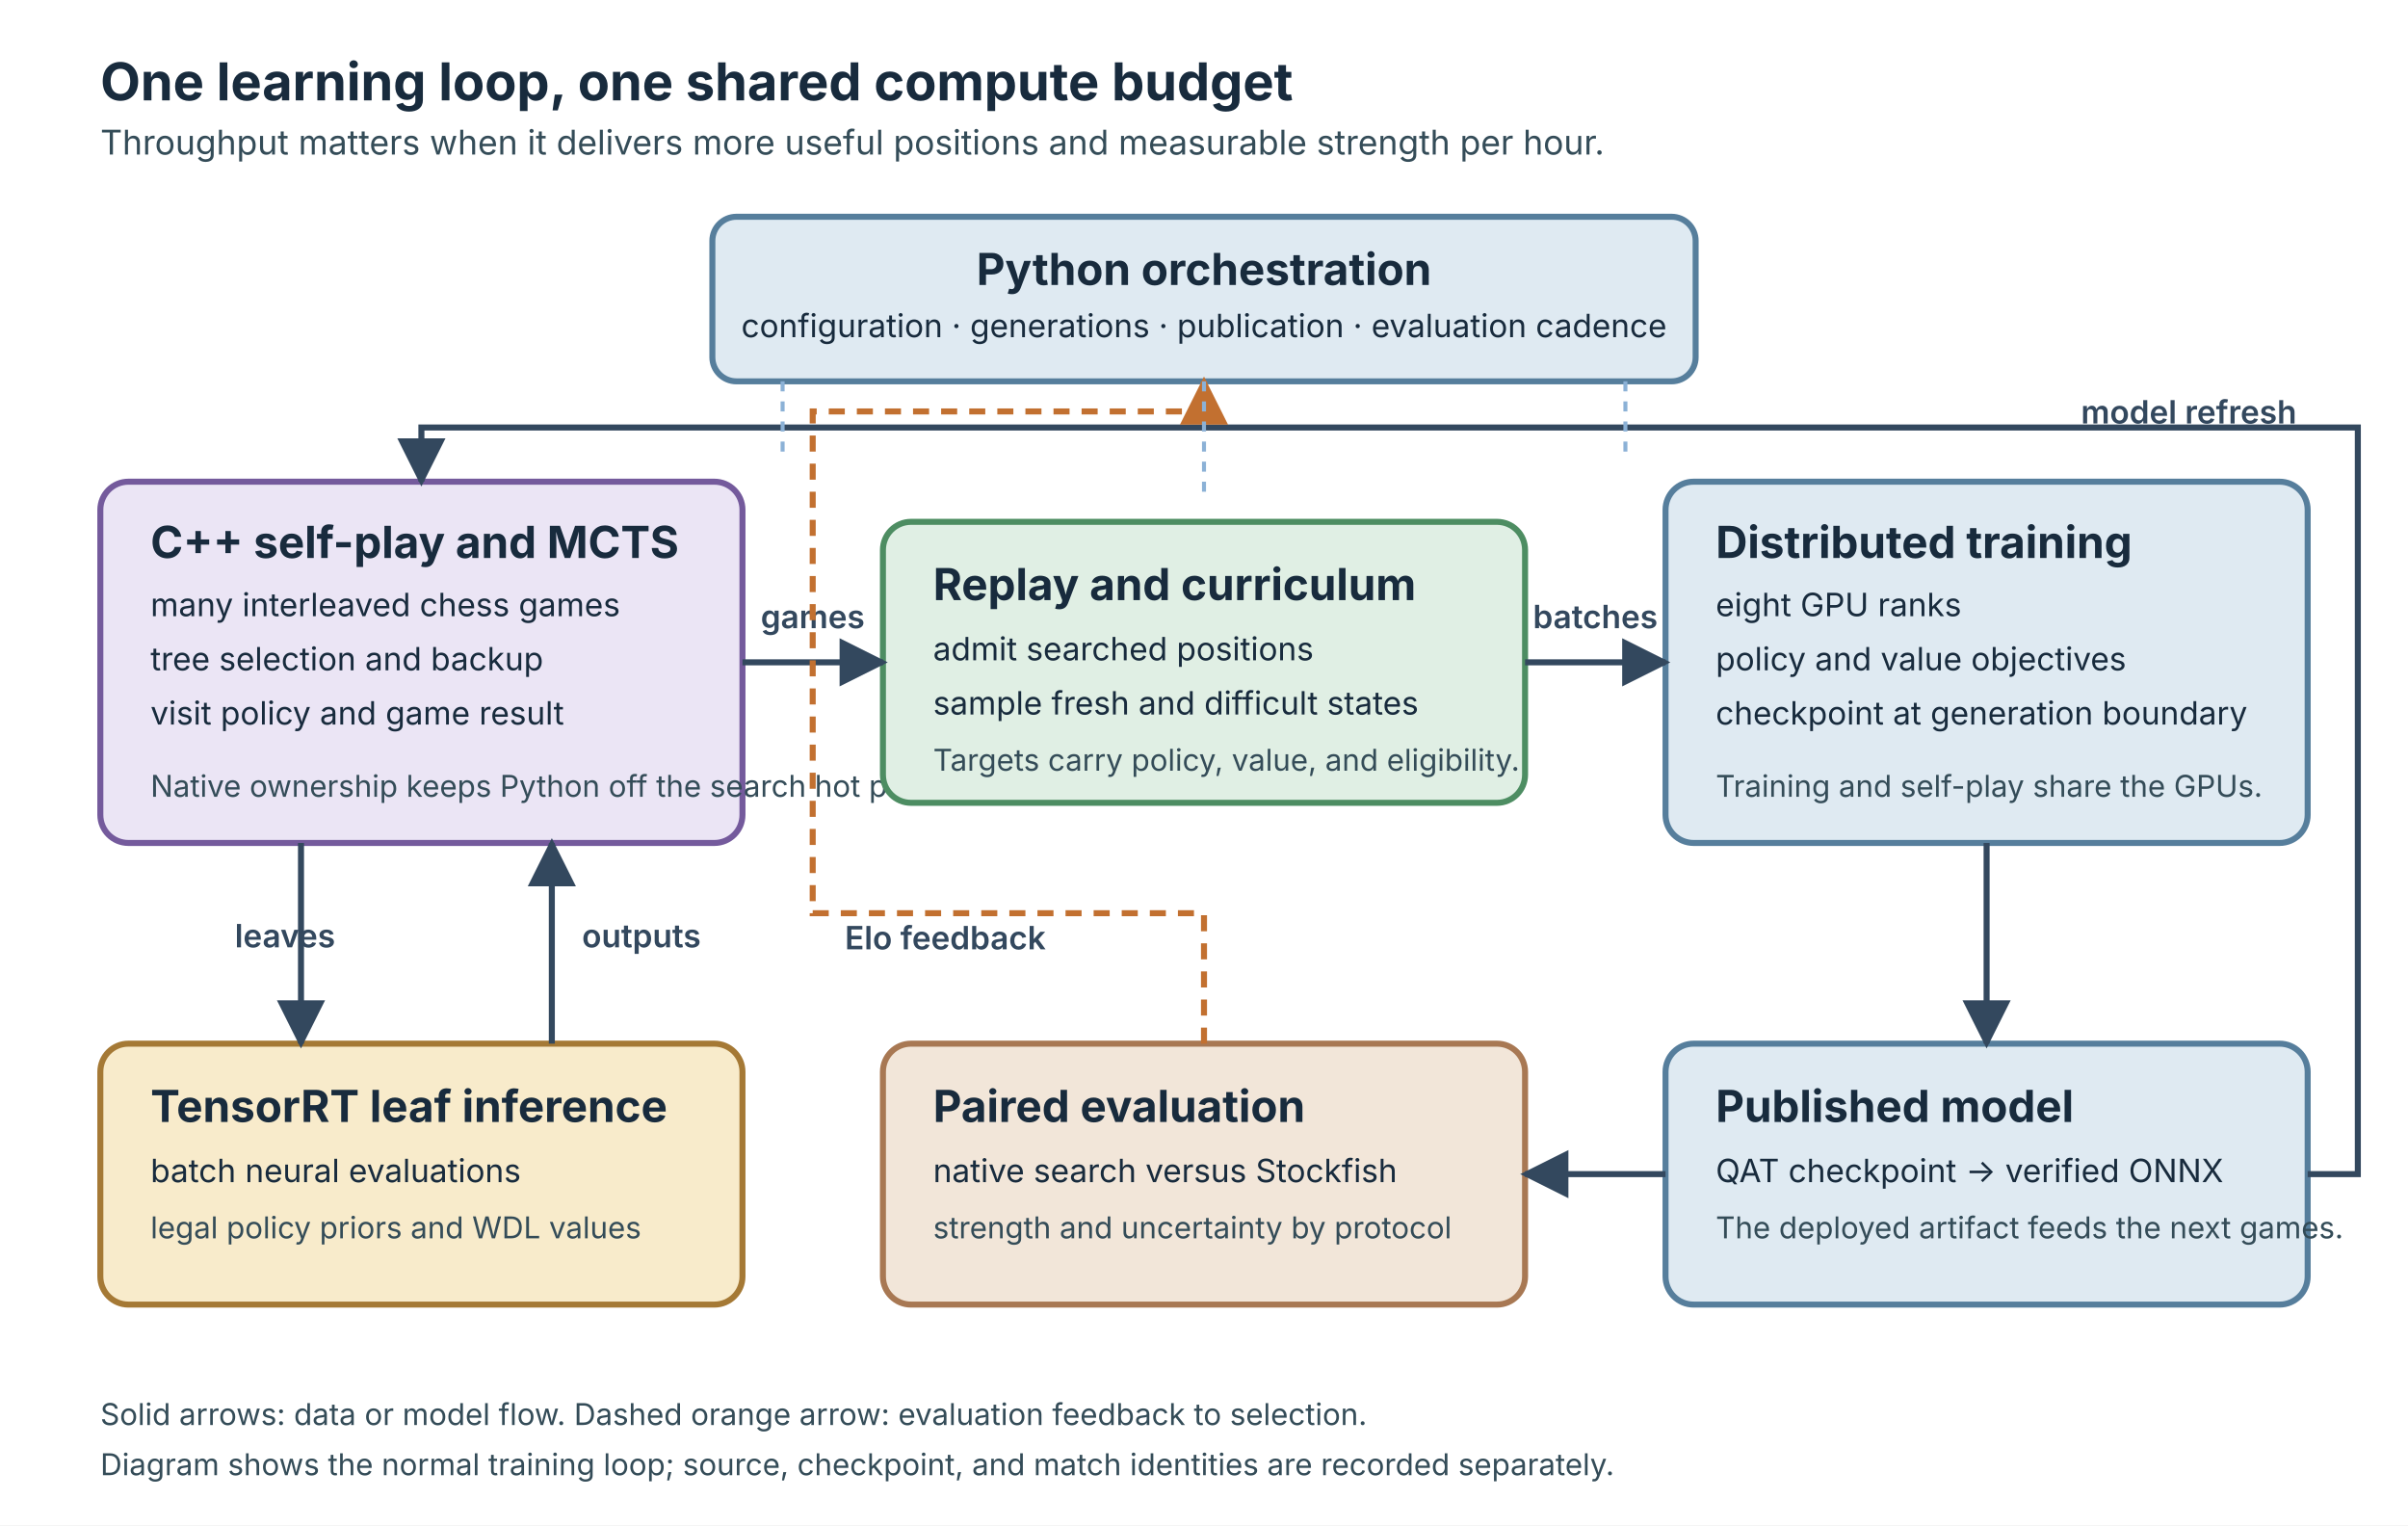
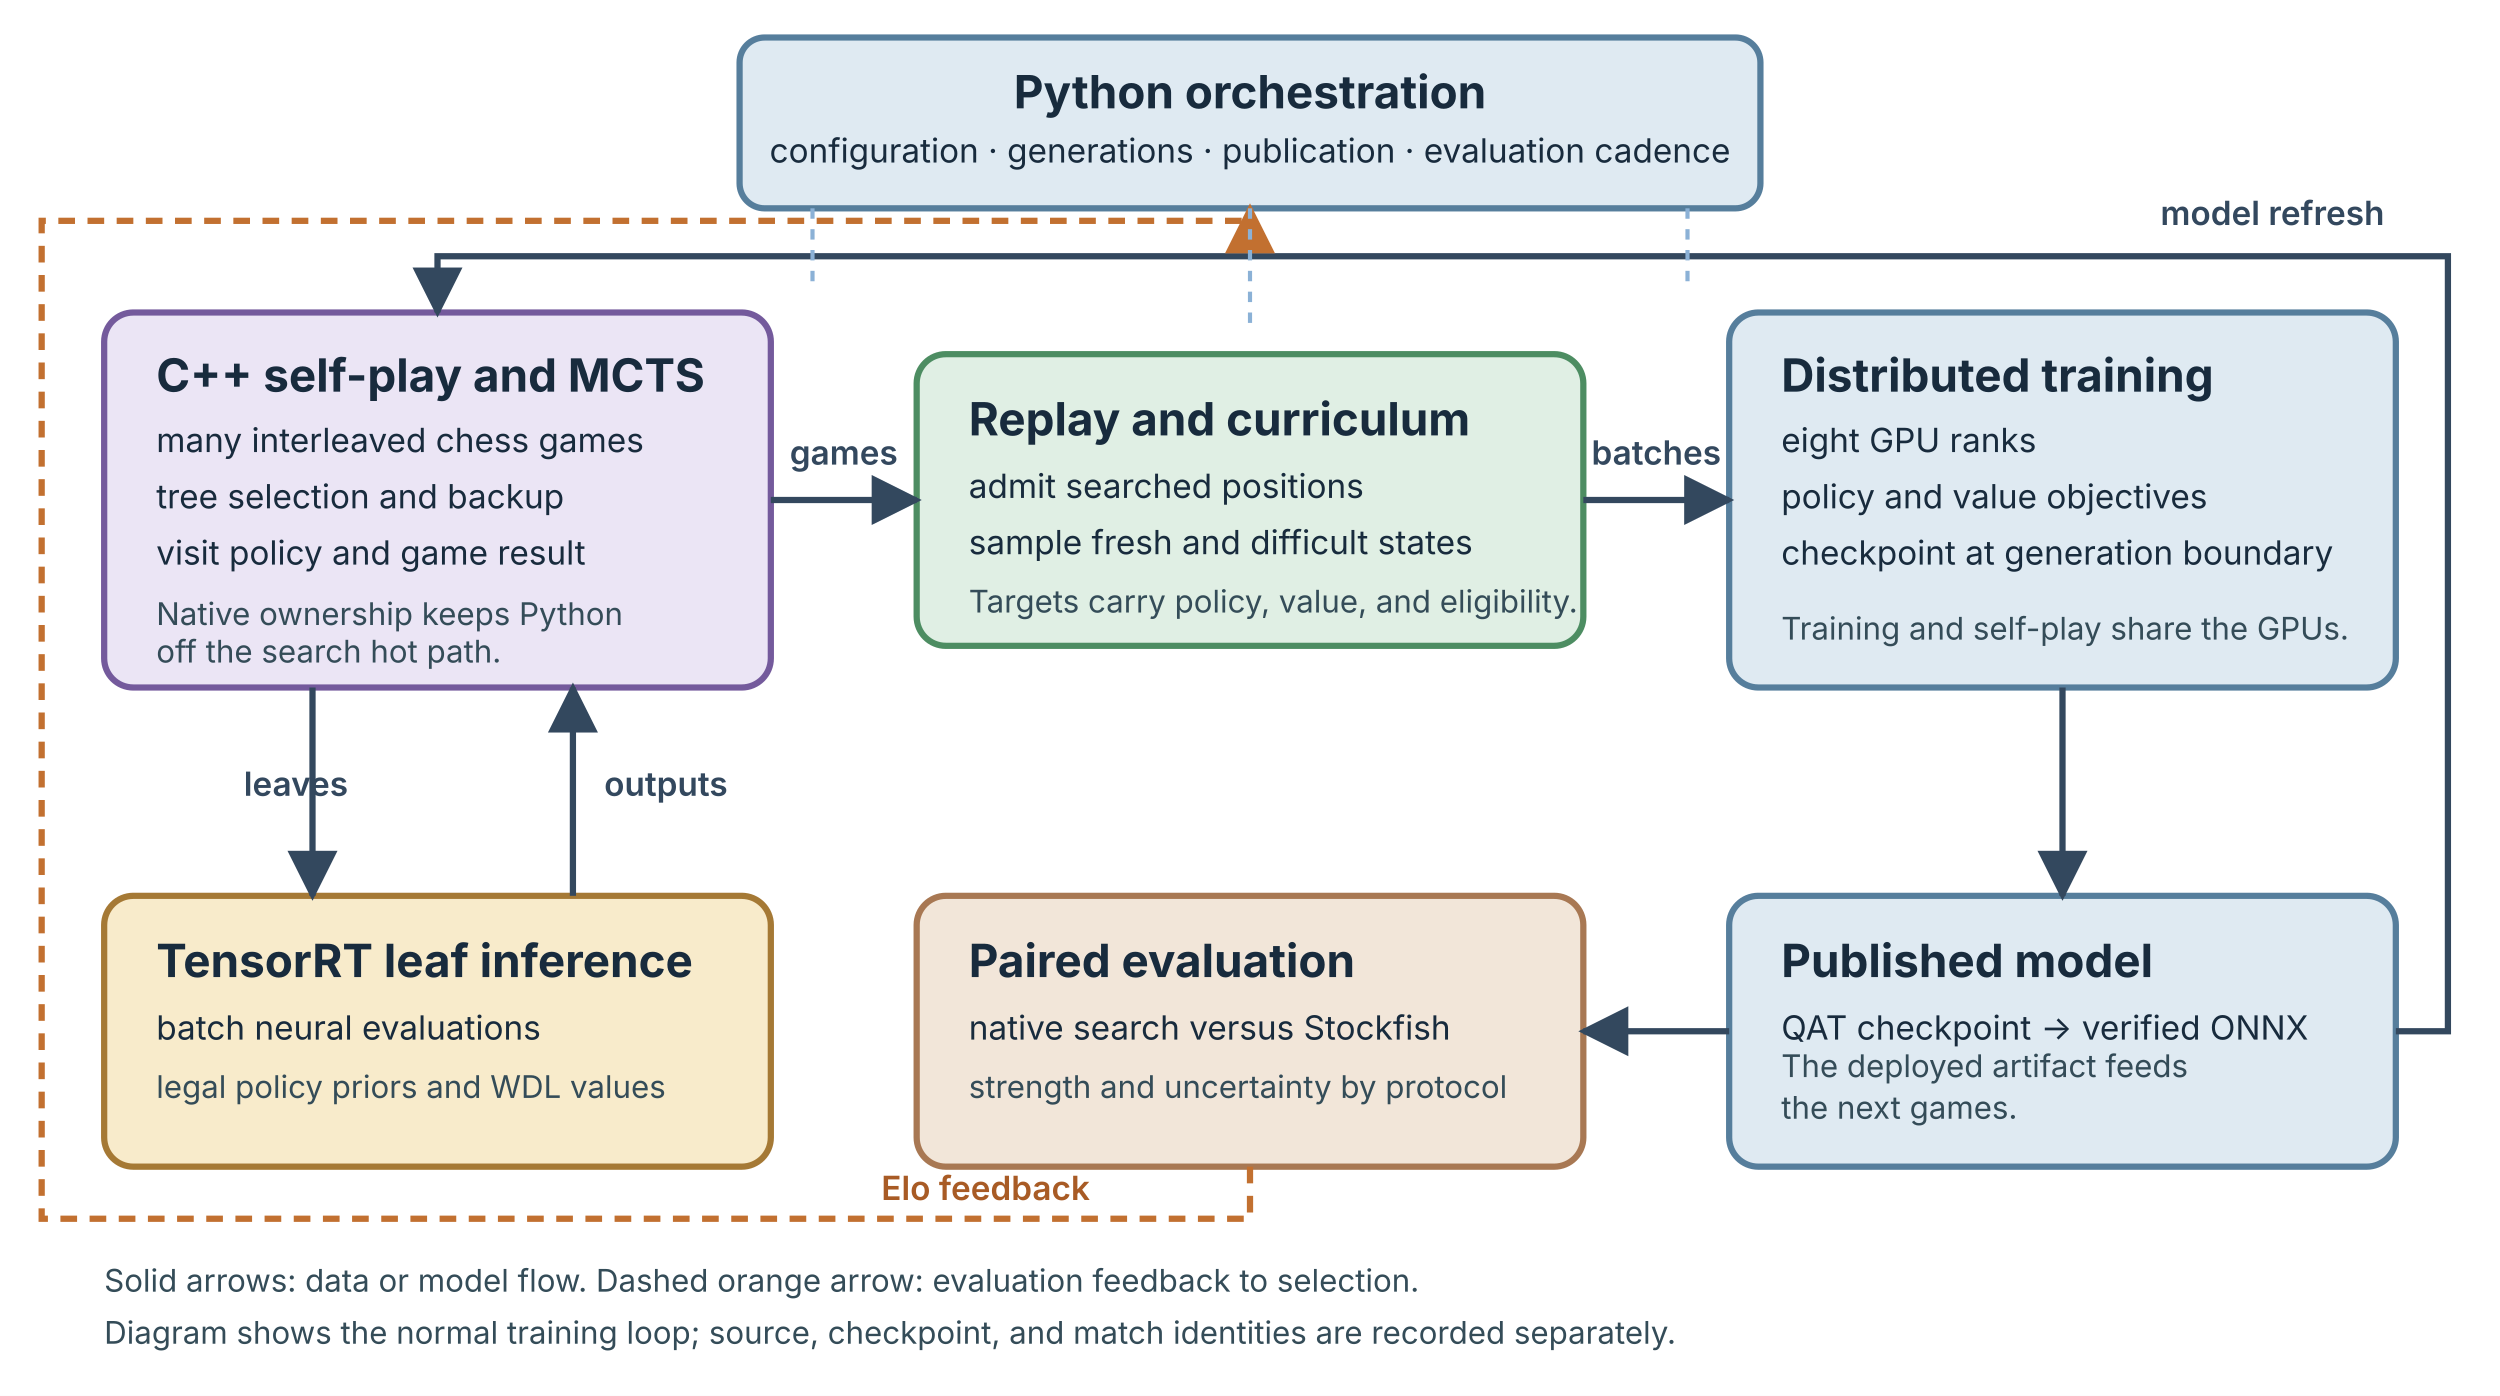
- <svg xmlns="http://www.w3.org/2000/svg" viewBox="0 0 1200 760" role="img" aria-labelledby="title description">
+ <svg xmlns="http://www.w3.org/2000/svg" viewBox="0 90 1200 670" role="img" aria-labelledby="title description">
  <defs>
    <marker id="arrow" viewBox="0 0 10 10" refX="9" refY="5" markerWidth="8" markerHeight="8" orient="auto-start-reverse">
      <path d="M 0 0 L 10 5 L 0 10 z" fill="#33485e" />
    </marker>
    <marker id="feedback-arrow" viewBox="0 0 10 10" refX="9" refY="5" markerWidth="8" markerHeight="8" orient="auto-start-reverse">
      <path d="M 0 0 L 10 5 L 0 10 z" fill="#c27030" />
    </marker>
    <style>
      text { font-family: "Segoe UI", Inter, Arial, sans-serif; fill: #182b3d; }
-       .heading { font-size: 26px; font-weight: 700; }
-       .subtitle { font-size: 17px; fill: #344c58; }
      .card-title { font-size: 22px; font-weight: 700; }
      .body { font-size: 16px; }
      .small { font-size: 15px; fill: #344c58; }
      .label { font-size: 16px; font-weight: 600; fill: #33485e; }
+       .feedback-label { font-size: 16px; font-weight: 600; fill: #a85b25; }
      .path { fill: none; stroke: #33485e; stroke-width: 3; marker-end: url(#arrow); }
      .feedback { fill: none; stroke: #c27030; stroke-width: 3; stroke-dasharray: 8 6; marker-end: url(#feedback-arrow); }
    </style>
  </defs>
  <rect x="0" y="0" width="1200" height="760" fill="#ffffff" />
-   <text x="50" y="50" class="heading">One learning loop, one shared compute budget</text>
-   <text x="50" y="77" class="subtitle">Throughput matters when it delivers more useful positions and measurable strength per hour.</text>
  <rect x="355" y="108" width="490" height="82" rx="12" fill="#dfeaf2" stroke="#567e9c" stroke-width="3" />
  <text x="600" y="142" text-anchor="middle" class="card-title">Python orchestration</text>
  <text x="600" y="168" text-anchor="middle" class="body">configuration · generations · publication · evaluation cadence</text>
  <rect x="50" y="240" width="320" height="180" rx="14" fill="#ebe5f5" stroke="#745a9c" stroke-width="3" />
  <text x="75" y="278" class="card-title">C++ self-play and MCTS</text>
  <text x="75" y="307" class="body">many interleaved chess games</text>
  <text x="75" y="334" class="body">tree selection and backup</text>
  <text x="75" y="361" class="body">visit policy and game result</text>
-   <text x="75" y="397" class="small">Native ownership keeps Python off the search hot path.</text>
+   <text x="75" y="390" class="small">Native ownership keeps Python</text>
+   <text x="75" y="408" class="small">off the search hot path.</text>
  <rect x="440" y="260" width="320" height="140" rx="14" fill="#e0efe4" stroke="#4d8d62" stroke-width="3" />
  <text x="465" y="299" class="card-title">Replay and curriculum</text>
  <text x="465" y="329" class="body">admit searched positions</text>
  <text x="465" y="356" class="body">sample fresh and difficult states</text>
  <text x="465" y="384" class="small">Targets carry policy, value, and eligibility.</text>
  <rect x="830" y="240" width="320" height="180" rx="14" fill="#dfeaf2" stroke="#567e9c" stroke-width="3" />
  <text x="855" y="278" class="card-title">Distributed training</text>
  <text x="855" y="307" class="body">eight GPU ranks</text>
  <text x="855" y="334" class="body">policy and value objectives</text>
  <text x="855" y="361" class="body">checkpoint at generation boundary</text>
  <text x="855" y="397" class="small">Training and self-play share the GPUs.</text>
  <path d="M 370 330 H 440" class="path" />
  <path d="M 760 330 H 830" class="path" />
  <text x="405" y="313" text-anchor="middle" class="label">games</text>
  <text x="795" y="313" text-anchor="middle" class="label">batches</text>
  <rect x="50" y="520" width="320" height="130" rx="14" fill="#f8ebcb" stroke="#a57935" stroke-width="3" />
  <text x="75" y="559" class="card-title">TensorRT leaf inference</text>
  <text x="75" y="589" class="body">batch neural evaluations</text>
  <text x="75" y="617" class="small">legal policy priors and WDL values</text>
  <path d="M 150 420 V 520" class="path" />
  <path d="M 275 520 V 420" class="path" />
  <text x="117" y="472" class="label">leaves</text>
  <text x="290" y="472" class="label">outputs</text>
  <rect x="830" y="520" width="320" height="130" rx="14" fill="#dfeaf2" stroke="#567e9c" stroke-width="3" />
  <text x="855" y="559" class="card-title">Published model</text>
  <text x="855" y="589" class="body">QAT checkpoint → verified ONNX</text>
-   <text x="855" y="617" class="small">The deployed artifact feeds the next games.</text>
+   <text x="855" y="607" class="small">The deployed artifact feeds</text>
+   <text x="855" y="627" class="small">the next games.</text>
  <path d="M 990 420 V 520" class="path" />
  <path d="M 1150 585 H 1175 V 213 H 210 V 240" class="path" />
-   <text x="1037" y="211" class="label">model refresh</text>
+   <text x="1037" y="198" class="label">model refresh</text>
  <rect x="440" y="520" width="320" height="130" rx="14" fill="#f2e6d9" stroke="#a87853" stroke-width="3" />
  <text x="465" y="559" class="card-title">Paired evaluation</text>
  <text x="465" y="589" class="body">native search versus Stockfish</text>
  <text x="465" y="617" class="small">strength and uncertainty by protocol</text>
  <path d="M 830 585 H 760" class="path" />
-   <path d="M 600 520 V 455 H 405 V 205 H 600 V 190" class="feedback" />
-   <text x="421" y="473" class="label" fill="#a85b25">Elo feedback</text>
+   <path d="M 600 650 V 675 H 20 V 196 H 600 V 190" class="feedback" />
+   <text x="423" y="666" class="feedback-label">Elo feedback</text>
  <path d="M 390 190 V 225" stroke="#8bb1d6" stroke-width="2" stroke-dasharray="5 5" />
  <path d="M 600 190 V 245" stroke="#8bb1d6" stroke-width="2" stroke-dasharray="5 5" />
  <path d="M 810 190 V 225" stroke="#8bb1d6" stroke-width="2" stroke-dasharray="5 5" />
  <text x="50" y="710" class="small">Solid arrows: data or model flow. Dashed orange arrow: evaluation feedback to selection.</text>
  <text x="50" y="735" class="small">Diagram shows the normal training loop; source, checkpoint, and match identities are recorded separately.</text>
</svg>
